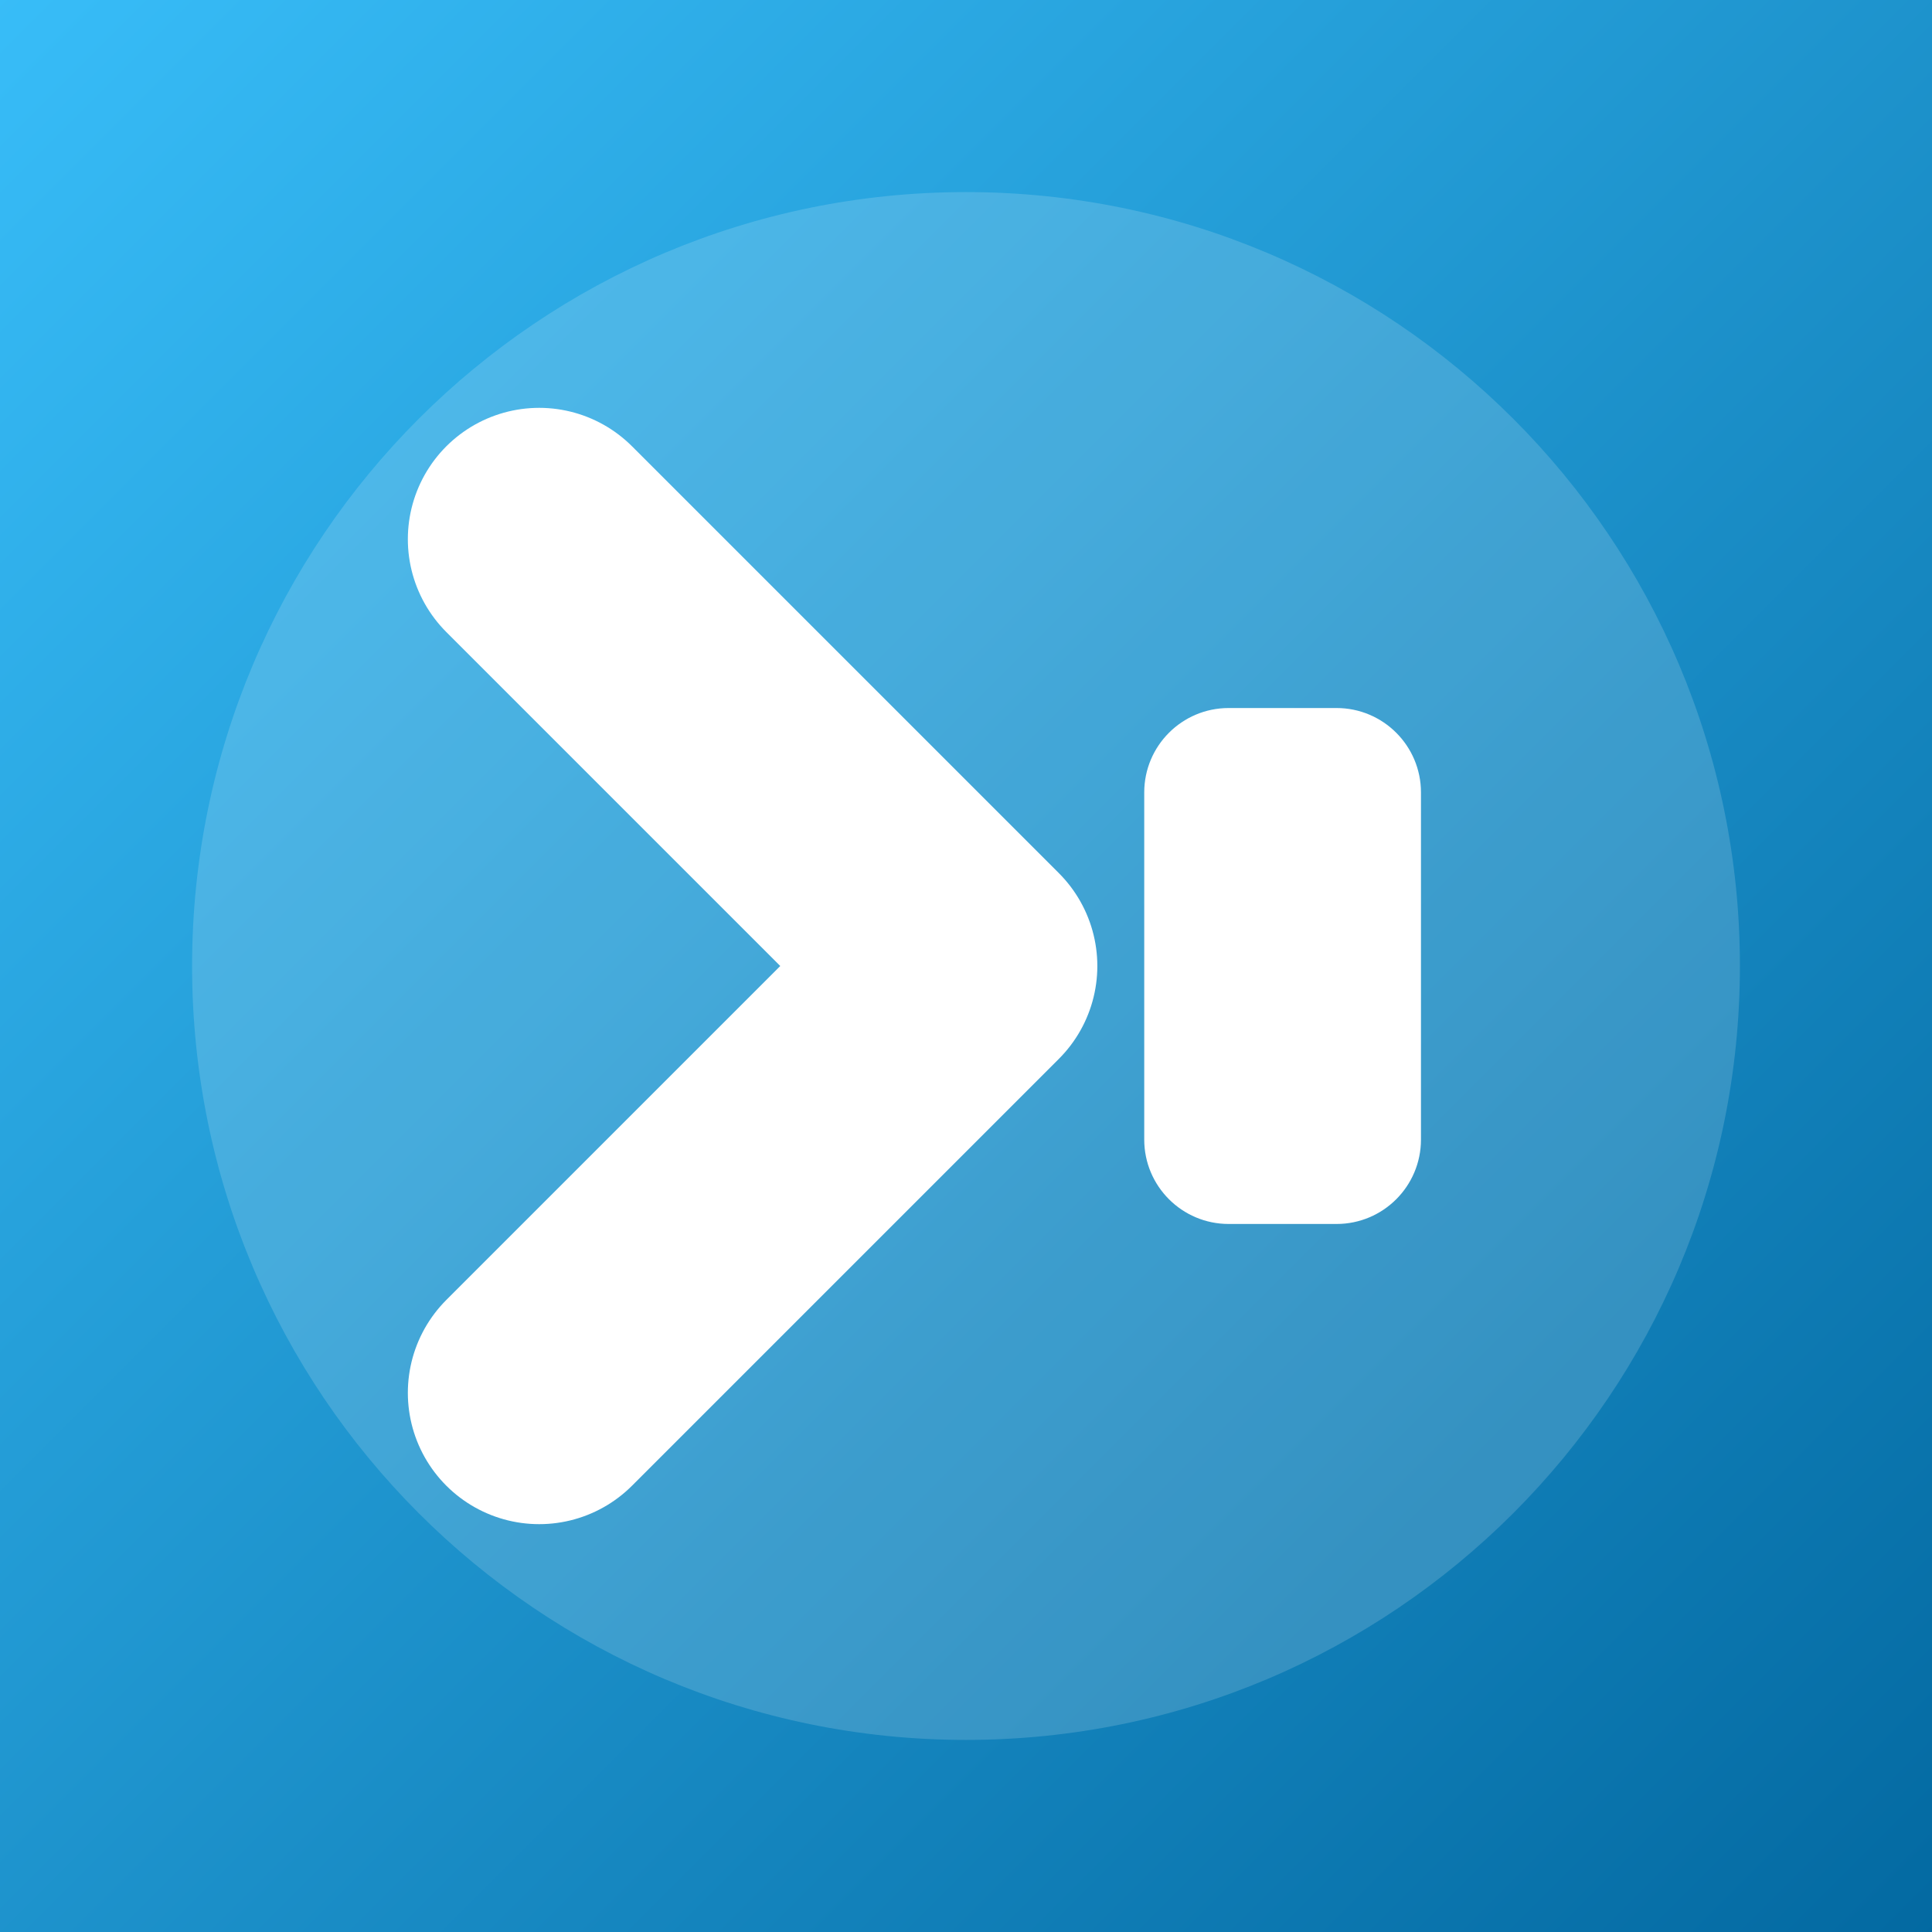
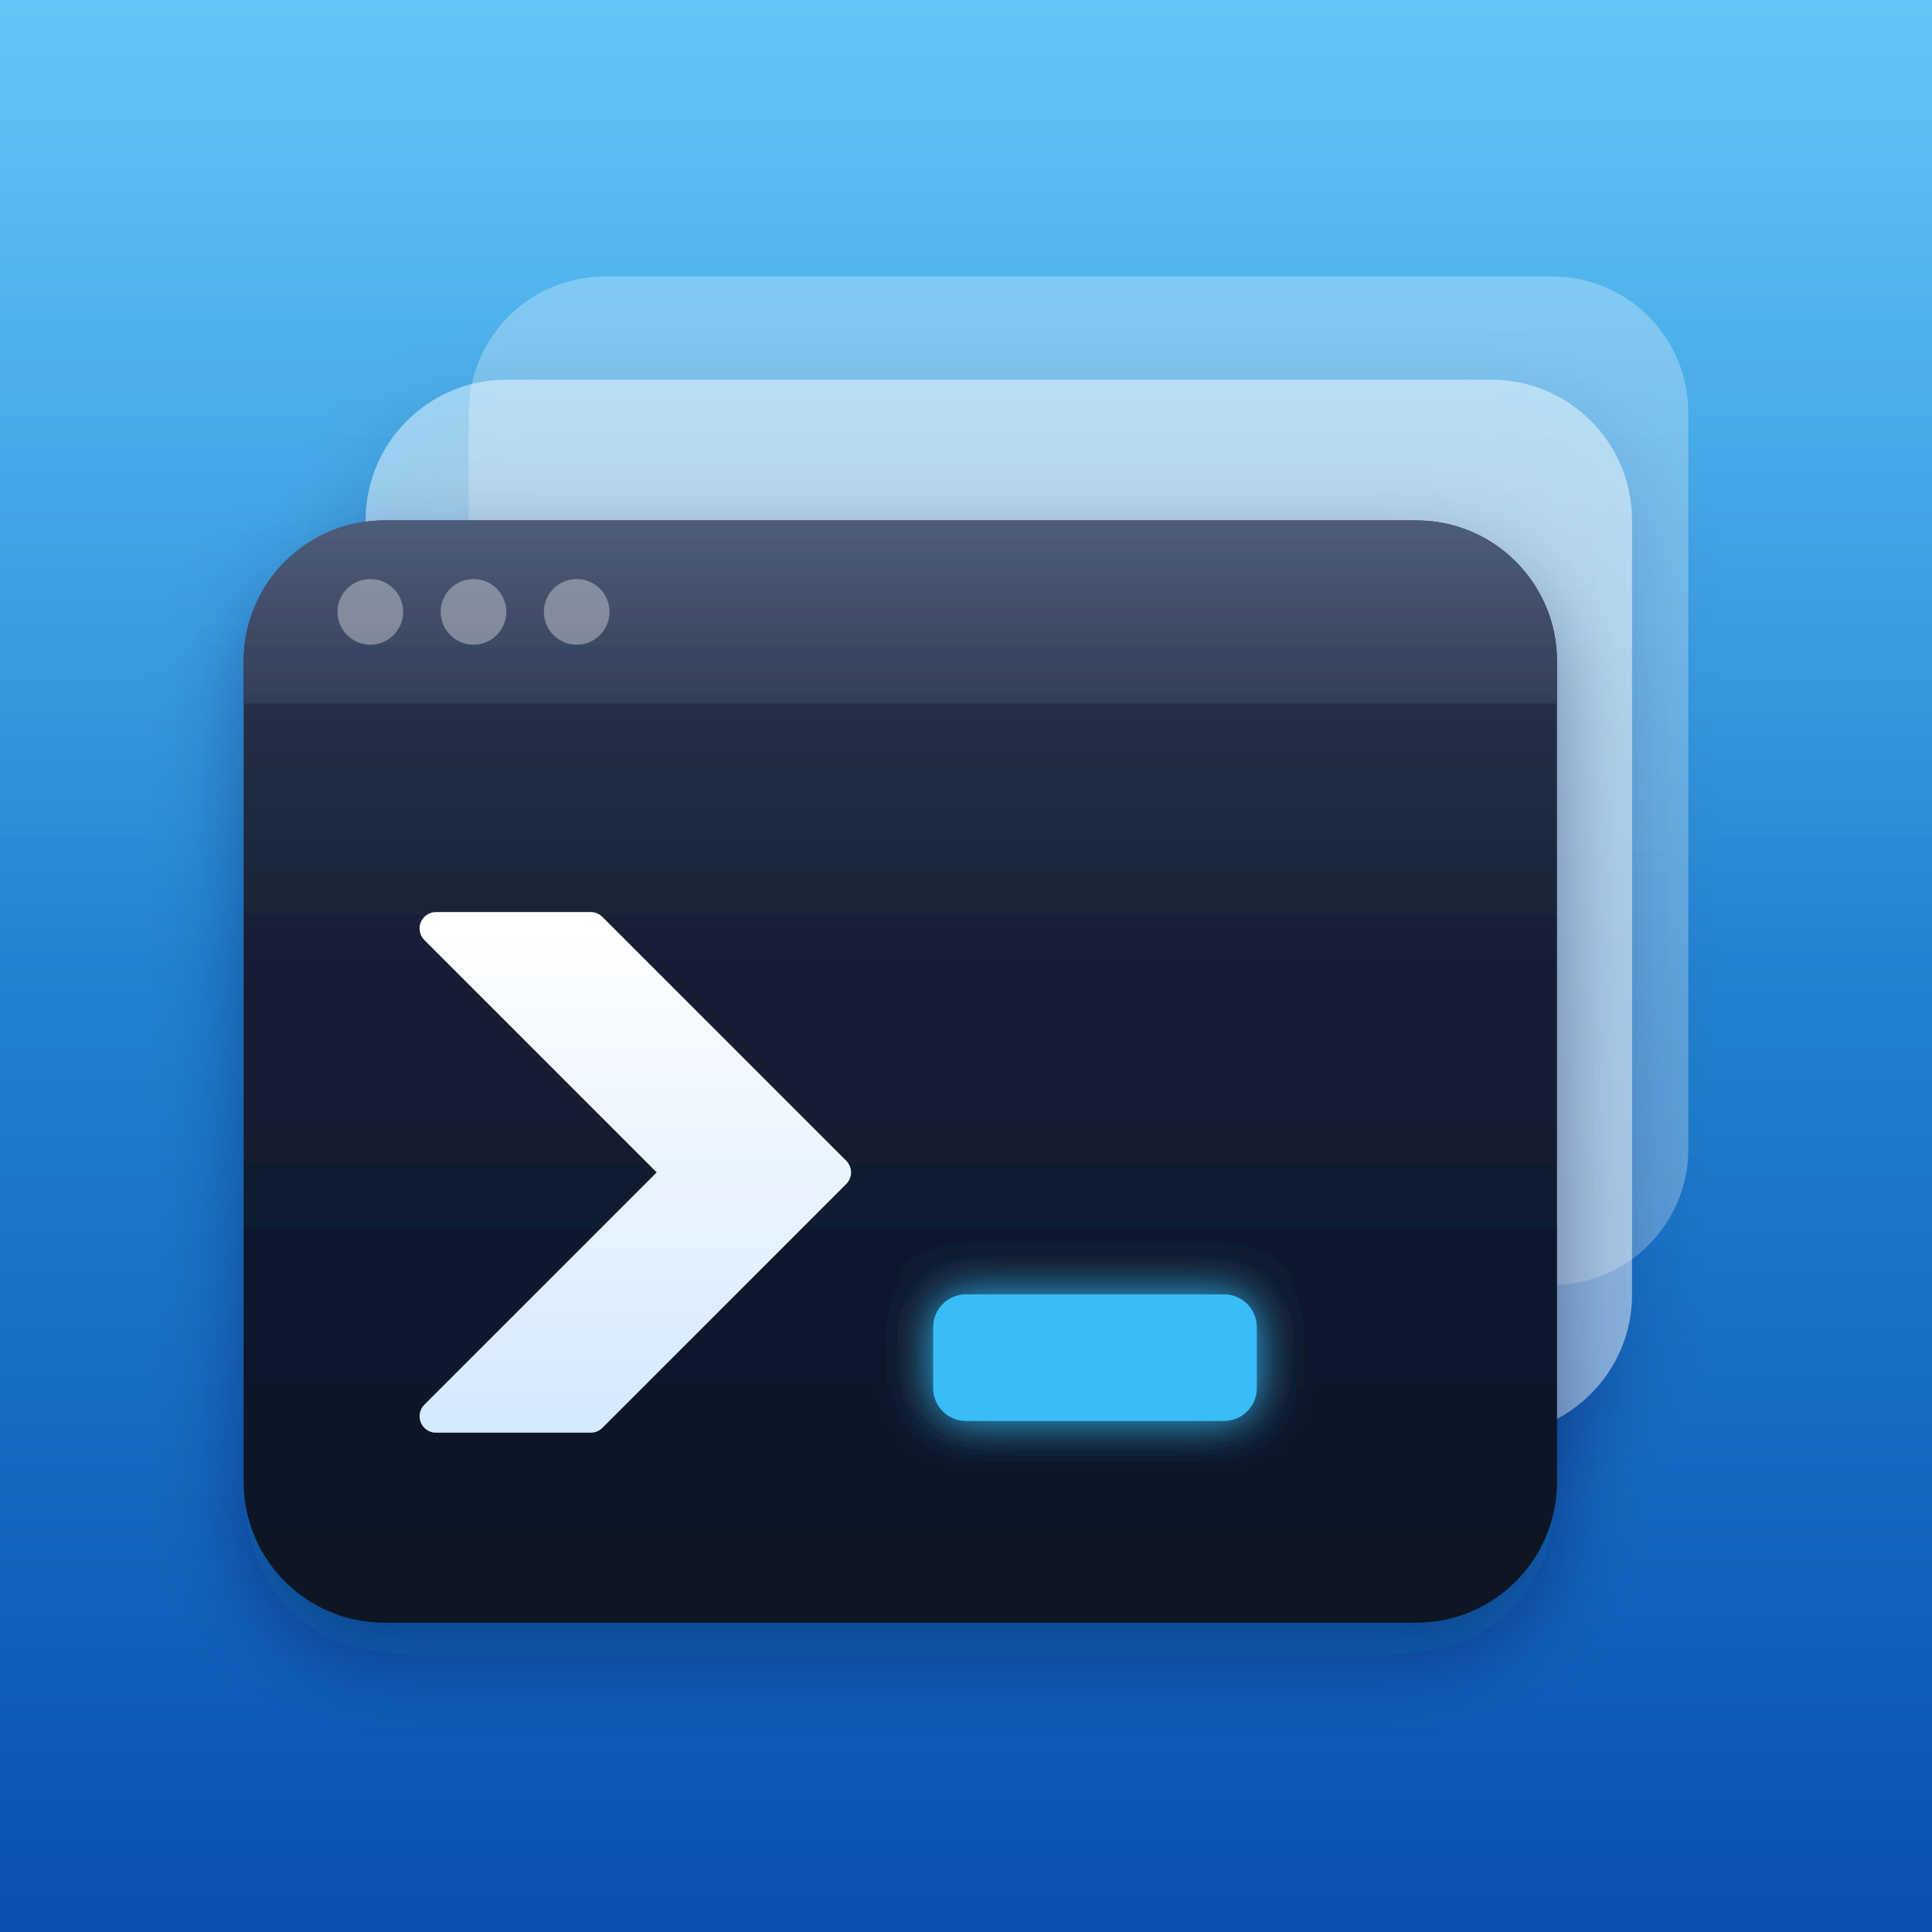
<svg xmlns="http://www.w3.org/2000/svg" width="1024" height="1024" viewBox="0 0 1024 1024">
  <defs>
-     <linearGradient id="bg" x1="0" y1="0" x2="1" y2="1">
-       <stop offset="0" stop-color="#38bdf8" />
-       <stop offset="1" stop-color="#0369a1" />
+     <linearGradient id="bg" x1="0" y1="0" x2="0" y2="1">
+       <stop offset="0" stop-color="#38b6f5" />
+       <stop offset="1" stop-color="#0a4fb0" />
    </linearGradient>
+     <linearGradient id="sheen" x1="0" y1="0" x2="0" y2="1">
+       <stop offset="0" stop-color="#fff" stop-opacity="0.22" />
+       <stop offset="0.5" stop-color="#fff" stop-opacity="0" />
+     </linearGradient>
+     <filter id="iconShadow" x="-10%" y="-10%" width="120%" height="125%">
+       <feDropShadow dx="0" dy="12" stdDeviation="14" flood-color="#000" flood-opacity="0.30" />
+     </filter>
+     <filter id="glyphShadow" x="-20%" y="-20%" width="140%" height="150%">
+       <feDropShadow dx="0" dy="14" stdDeviation="18" flood-color="#041a3d" flood-opacity="0.40" />
+     </filter>
+     <clipPath id="bodyClip">
+       <path d="M924.0 376.0 L924.0 339.6 L923.9 324.5 L923.8 312.9 L923.7 303.1 L923.5 294.5 L923.2 286.8 L923.0 279.7 L922.7 273.1 L922.3 266.9 L921.9 261.0 L921.5 255.5 L921.0 250.2 L920.4 245.1 L919.9 240.3 L919.3 235.6 L918.6 231.1 L917.9 226.8 L917.2 222.6 L916.4 218.5 L915.5 214.6 L914.7 210.8 L913.8 207.1 L912.8 203.5 L911.8 200.0 L910.8 196.6 L909.7 193.3 L908.5 190.0 L907.3 186.9 L906.1 183.8 L904.8 180.9 L903.5 177.9 L902.2 175.1 L900.8 172.3 L899.3 169.6 L897.8 167.0 L896.2 164.4 L894.6 161.9 L893.0 159.4 L891.3 157.1 L889.6 154.7 L887.8 152.5 L885.9 150.2 L884.0 148.1 L882.1 146.0 L880.1 143.9 L878.0 141.9 L875.9 140.0 L873.8 138.1 L871.5 136.2 L869.3 134.4 L866.9 132.7 L864.6 131.0 L862.1 129.4 L859.6 127.8 L857.0 126.2 L854.4 124.7 L851.7 123.2 L848.9 121.8 L846.1 120.5 L843.1 119.2 L840.2 117.9 L837.1 116.7 L834.0 115.5 L830.7 114.3 L827.4 113.2 L824.0 112.2 L820.5 111.2 L816.9 110.2 L813.2 109.3 L809.4 108.5 L805.5 107.6 L801.4 106.8 L797.2 106.1 L792.9 105.4 L788.4 104.7 L783.7 104.1 L778.9 103.6 L773.8 103.0 L768.5 102.5 L763.0 102.1 L757.1 101.7 L750.9 101.3 L744.3 101.0 L737.2 100.8 L729.5 100.5 L720.9 100.3 L711.1 100.2 L699.5 100.1 L684.4 100.0 L648.0 100.0 L376.0 100.0 L339.6 100.0 L324.5 100.1 L312.9 100.2 L303.1 100.3 L294.5 100.5 L286.8 100.8 L279.7 101.0 L273.1 101.3 L266.9 101.7 L261.0 102.1 L255.5 102.5 L250.2 103.0 L245.1 103.6 L240.3 104.1 L235.6 104.7 L231.1 105.4 L226.8 106.1 L222.6 106.8 L218.5 107.6 L214.6 108.5 L210.8 109.3 L207.1 110.2 L203.5 111.2 L200.0 112.2 L196.6 113.2 L193.3 114.3 L190.0 115.5 L186.9 116.7 L183.8 117.9 L180.9 119.2 L177.9 120.5 L175.1 121.8 L172.3 123.2 L169.6 124.7 L167.0 126.2 L164.4 127.8 L161.9 129.4 L159.4 131.0 L157.1 132.7 L154.7 134.4 L152.5 136.2 L150.2 138.1 L148.1 140.0 L146.0 141.9 L143.9 143.9 L141.9 146.0 L140.0 148.1 L138.1 150.2 L136.2 152.5 L134.4 154.7 L132.7 157.1 L131.0 159.4 L129.4 161.9 L127.8 164.4 L126.2 167.0 L124.7 169.6 L123.2 172.3 L121.8 175.1 L120.5 177.9 L119.2 180.9 L117.9 183.8 L116.7 186.9 L115.5 190.0 L114.3 193.3 L113.2 196.6 L112.2 200.0 L111.2 203.5 L110.2 207.1 L109.3 210.8 L108.5 214.6 L107.6 218.5 L106.8 222.6 L106.1 226.8 L105.4 231.1 L104.7 235.6 L104.1 240.3 L103.6 245.1 L103.0 250.2 L102.5 255.5 L102.1 261.0 L101.7 266.9 L101.3 273.1 L101.0 279.7 L100.8 286.8 L100.5 294.5 L100.3 303.1 L100.2 312.9 L100.1 324.5 L100.0 339.6 L100.0 376.0 L100.0 648.0 L100.0 684.4 L100.1 699.5 L100.2 711.1 L100.3 720.9 L100.5 729.5 L100.8 737.2 L101.0 744.3 L101.3 750.9 L101.7 757.1 L102.1 763.0 L102.5 768.5 L103.0 773.8 L103.6 778.9 L104.1 783.7 L104.7 788.4 L105.4 792.9 L106.1 797.2 L106.8 801.4 L107.6 805.5 L108.5 809.4 L109.3 813.2 L110.2 816.9 L111.2 820.5 L112.2 824.0 L113.2 827.4 L114.3 830.7 L115.5 834.0 L116.7 837.1 L117.9 840.2 L119.2 843.1 L120.5 846.1 L121.8 848.9 L123.2 851.7 L124.7 854.4 L126.2 857.0 L127.8 859.6 L129.4 862.1 L131.0 864.6 L132.7 866.9 L134.4 869.3 L136.2 871.5 L138.1 873.8 L140.0 875.9 L141.9 878.0 L143.9 880.1 L146.0 882.1 L148.1 884.0 L150.2 885.9 L152.5 887.8 L154.7 889.6 L157.1 891.3 L159.4 893.0 L161.9 894.6 L164.4 896.2 L167.0 897.8 L169.6 899.3 L172.3 900.8 L175.1 902.2 L177.9 903.5 L180.9 904.8 L183.8 906.1 L186.9 907.3 L190.0 908.5 L193.3 909.7 L196.6 910.8 L200.0 911.8 L203.5 912.8 L207.1 913.8 L210.8 914.7 L214.6 915.5 L218.5 916.4 L222.6 917.2 L226.8 917.9 L231.1 918.6 L235.6 919.3 L240.3 919.9 L245.1 920.4 L250.2 921.0 L255.5 921.5 L261.0 921.9 L266.9 922.3 L273.1 922.7 L279.7 923.0 L286.8 923.2 L294.5 923.5 L303.1 923.7 L312.9 923.8 L324.5 923.9 L339.6 924.0 L376.0 924.0 L648.0 924.0 L684.4 924.0 L699.5 923.9 L711.1 923.8 L720.9 923.7 L729.5 923.5 L737.2 923.2 L744.3 923.0 L750.9 922.7 L757.1 922.3 L763.0 921.9 L768.5 921.5 L773.8 921.0 L778.9 920.4 L783.7 919.9 L788.4 919.3 L792.9 918.6 L797.2 917.9 L801.4 917.2 L805.5 916.4 L809.4 915.5 L813.2 914.7 L816.9 913.8 L820.5 912.8 L824.0 911.8 L827.4 910.8 L830.7 909.7 L834.0 908.5 L837.1 907.3 L840.2 906.1 L843.1 904.8 L846.1 903.5 L848.9 902.2 L851.7 900.8 L854.4 899.3 L857.0 897.8 L859.6 896.2 L862.1 894.6 L864.6 893.0 L866.9 891.3 L869.3 889.6 L871.5 887.8 L873.8 885.9 L875.9 884.0 L878.0 882.1 L880.1 880.1 L882.1 878.0 L884.0 875.9 L885.9 873.8 L887.8 871.5 L889.6 869.3 L891.3 866.9 L893.0 864.6 L894.6 862.1 L896.2 859.6 L897.8 857.0 L899.3 854.4 L900.8 851.7 L902.2 848.9 L903.5 846.1 L904.8 843.1 L906.1 840.2 L907.3 837.1 L908.5 834.0 L909.7 830.7 L910.8 827.4 L911.8 824.0 L912.8 820.5 L913.8 816.9 L914.7 813.2 L915.5 809.4 L916.4 805.5 L917.2 801.4 L917.9 797.2 L918.6 792.9 L919.3 788.4 L919.9 783.7 L920.4 778.9 L921.0 773.8 L921.5 768.5 L921.9 763.0 L922.3 757.1 L922.7 750.9 L923.0 744.3 L923.2 737.2 L923.5 729.5 L923.7 720.9 L923.8 711.1 L923.9 699.5 L924.0 684.4 L924.0 648.0 Z" />
+     </clipPath>
+     <linearGradient id="screen" x1="0" y1="0" x2="0" y2="1">
+       <stop offset="0" stop-color="#1c2740" />
+       <stop offset="1" stop-color="#0a1222" />
+     </linearGradient>
+     <linearGradient id="bar" x1="0" y1="0" x2="0" y2="1">
+       <stop offset="0" stop-color="#3a4a6b" />
+       <stop offset="1" stop-color="#26324d" />
+     </linearGradient>
+     <linearGradient id="paper" x1="0" y1="0" x2="0" y2="1">
+       <stop offset="0" stop-color="#ffffff" />
+       <stop offset="1" stop-color="#e3eefa" />
+     </linearGradient>
+     <linearGradient id="paperBar" x1="0" y1="0" x2="0" y2="1">
+       <stop offset="0" stop-color="#f3f7fc" />
+       <stop offset="1" stop-color="#dbe6f3" />
+     </linearGradient>
+     <linearGradient id="glyphW" x1="0" y1="0" x2="0" y2="1">
+       <stop offset="0" stop-color="#ffffff" />
+       <stop offset="1" stop-color="#d5e9ff" />
+     </linearGradient>
+     <filter id="glow" x="-50%" y="-100%" width="200%" height="300%">
+       <feGaussianBlur stdDeviation="10" result="b" />
+       <feMerge>
+         <feMergeNode in="b" />
+         <feMergeNode in="SourceGraphic" />
+       </feMerge>
+     </filter>
+     <clipPath id="win">
+       <rect x="212" y="262" width="600" height="500" rx="64" />
+     </clipPath>
  </defs>
  <rect width="1024" height="1024" fill="url(#bg)" />
-   <g transform="translate(512 512) scale(1.243) translate(-512 -512)">
-     <circle cx="512" cy="512" r="330" fill="#fff" fill-opacity="0.16" />
-     <path d="M330 330 L512 512 L330 694" fill="none" stroke="#fff" stroke-width="112" stroke-linecap="round" stroke-linejoin="round" />
-     <rect x="588" y="402" width="118" height="220" rx="36" fill="#fff" />
+   <g>
+     <g transform="translate(512 512) scale(1.243) translate(-512 -512)">
+       <g transform="translate(0 22)">
+         <rect x="300" y="196" width="520" height="430" rx="58" fill="#fff" fill-opacity="0.28" />
+         <rect x="256" y="240" width="540" height="450" rx="60" fill="#fff" fill-opacity="0.45" filter="url(#glyphShadow)" />
+         <g filter="url(#glyphShadow)">
+           <rect x="204" y="300" width="560" height="470" rx="60" fill="url(#screen)" />
+           <path d="M204 378 V360 A60 60 0 0 1 264 300 H704 A60 60 0 0 1 764 360 V378 Z" fill="url(#bar)" />
+           <g fill="#ffffff" fill-opacity="0.35">
+             <circle cx="258" cy="339.0" r="14" />
+             <circle cx="302" cy="339.0" r="14" />
+             <circle cx="346" cy="339.0" r="14" />
+           </g>
+           <path d="M286 474 L352 474 L456 578 L352 682 L286 682 L390 578 Z" fill="url(#glyphW)" stroke="url(#glyphW)" stroke-width="14" stroke-linejoin="round" />
+           <rect x="498" y="630" width="138" height="54" rx="14" fill="#38bdf8" filter="url(#glow)" />
+         </g>
+       </g>
+     </g>
+     <rect width="1024" height="1024" fill="url(#sheen)" />
  </g>
</svg>
